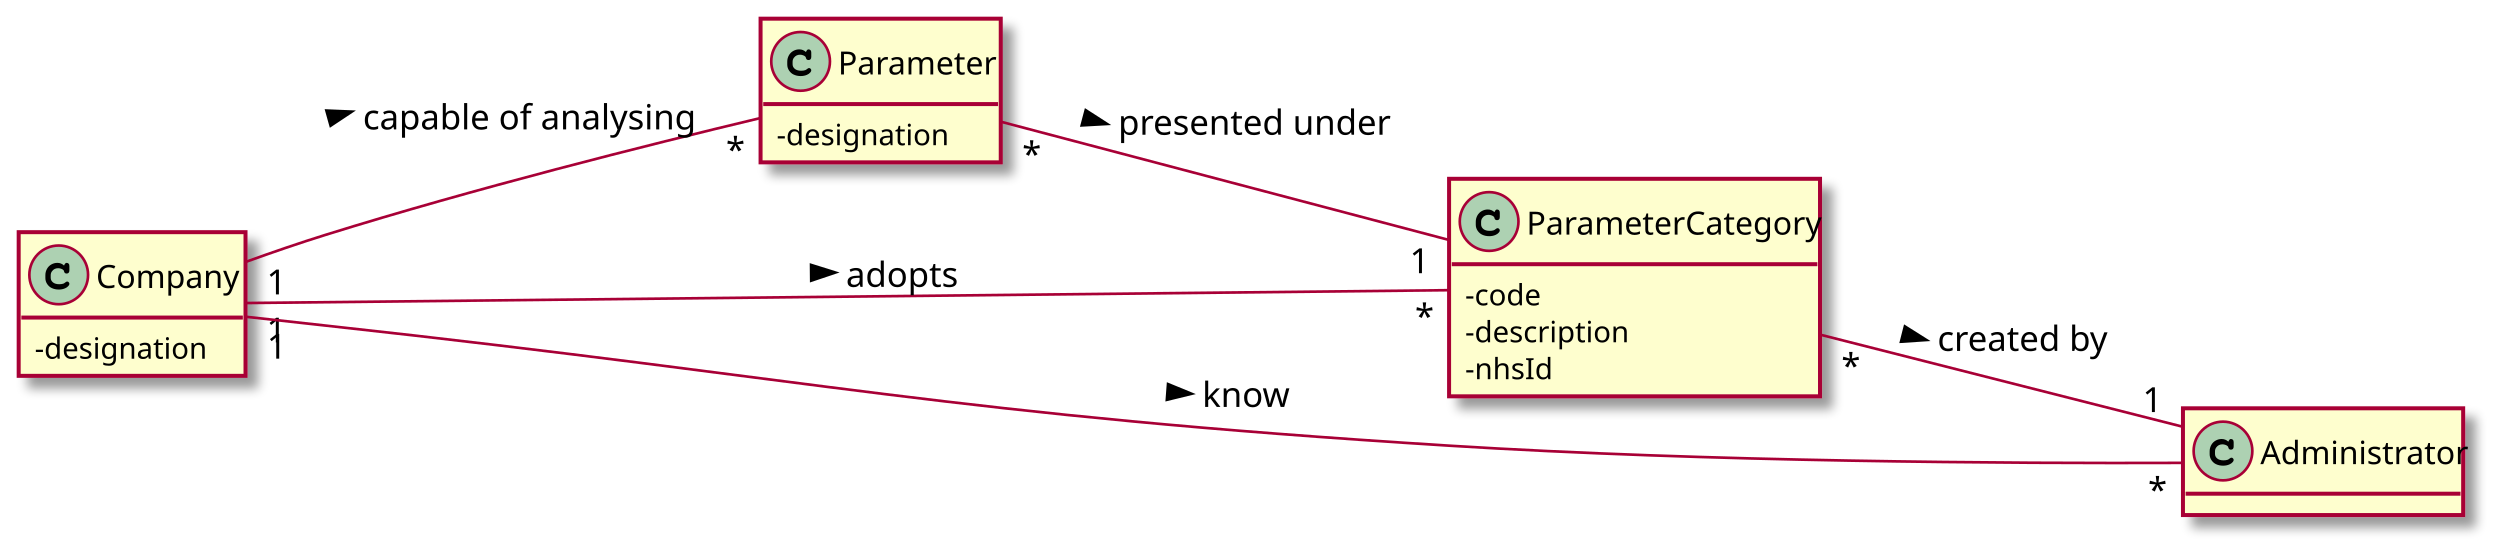
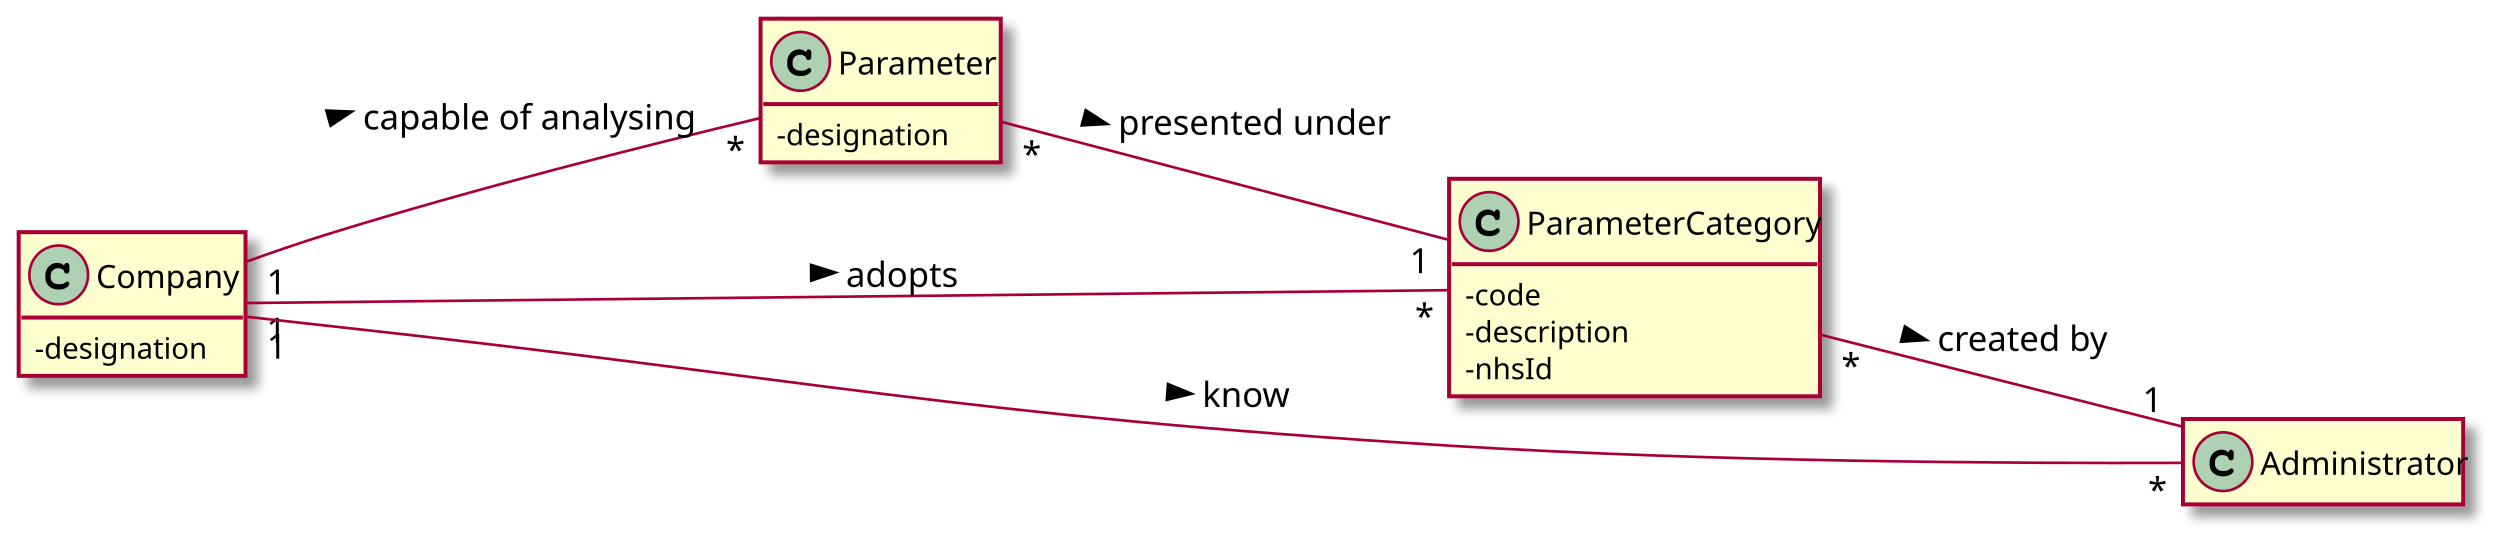
- <svg xmlns="http://www.w3.org/2000/svg" contentScriptType="application/ecmascript" contentStyleType="text/css" height="258.75px" preserveAspectRatio="none" style="width:1171px;height:258px;" version="1.1" viewBox="0 0 1171 258" width="1171.25px" zoomAndPan="magnify">
+ <svg xmlns="http://www.w3.org/2000/svg" contentScriptType="application/ecmascript" contentStyleType="text/css" height="253.75px" preserveAspectRatio="none" style="width:1171px;height:253px;" version="1.1" viewBox="0 0 1171 253" width="1171.25px" zoomAndPan="magnify">
  <defs>
-     <filter height="300%" id="fuvsqgdaauls7" width="300%" x="-1" y="-1">
+     <filter height="300%" id="fs7hq2k8snrkr" width="300%" x="-1" y="-1">
      <feGaussianBlur result="blurOut" stdDeviation="2.5" />
      <feColorMatrix in="blurOut" result="blurOut2" type="matrix" values="0 0 0 0 0 0 0 0 0 0 0 0 0 0 0 0 0 0 .4 0" />
      <feOffset dx="5.0" dy="5.0" in="blurOut2" result="blurOut3" />
      <feBlend in="SourceGraphic" in2="blurOut3" mode="normal" />
    </filter>
  </defs>
  <g>
-     <rect codeLine="6" fill="#FEFECE" filter="url(#fuvsqgdaauls7)" height="67.295" id="Company" style="stroke:#A80036;stroke-width:1.875;" width="106.25" x="8.75" y="108.75" />
+     <rect codeLine="7" fill="#FEFECE" filter="url(#fs7hq2k8snrkr)" height="67.295" id="Company" style="stroke:#A80036;stroke-width:1.875;" width="106.25" x="8.75" y="108.75" />
    <ellipse cx="27.5" cy="128.75" fill="#ADD1B2" rx="13.75" ry="13.75" style="stroke:#A80036;stroke-width:1.25;" />
    <path d="M30,124.375 Q30.254,123.75 30.547,123.438 Q30.84,123.125 31.172,123.125 Q31.758,123.125 32.129,123.477 Q32.5,123.828 32.5,124.648 L32.5,126.602 Q32.5,127.422 32.148,127.773 Q31.797,128.125 31.25,128.125 Q30.762,128.125 30.449,127.91 Q30.137,127.695 30,127.129 Q29.941,126.738 29.727,126.523 Q29.336,126.113 28.633,125.879 Q27.93,125.625 27.227,125.625 Q26.348,125.625 25.605,125.977 Q24.883,126.328 24.316,127.109 Q23.75,127.891 23.75,128.965 L23.75,130.117 Q23.75,131.406 24.805,132.266 Q25.859,133.125 27.734,133.125 Q28.848,133.125 29.629,132.871 Q30.078,132.734 30.586,132.285 Q30.918,132.031 31.094,131.953 Q31.27,131.875 31.484,131.875 Q31.895,131.875 32.188,132.207 Q32.5,132.519 32.5,132.969 Q32.5,133.398 32.07,133.906 Q31.445,134.648 30.449,135.059 Q29.141,135.625 27.539,135.625 Q25.664,135.625 24.16,134.883 Q22.949,134.297 22.09,133.027 Q21.25,131.758 21.25,130.254 L21.25,128.887 Q21.25,127.324 21.992,125.957 Q22.754,124.59 24.062,123.867 Q25.391,123.125 26.875,123.125 Q27.773,123.125 28.555,123.438 Q29.336,123.75 30,124.375 Z " fill="#000000" />
    <text fill="#000000" font-family="sans-serif" font-size="15" lengthAdjust="spacing" textLength="66.25" x="45" y="134.888">Company</text>
    <line style="stroke:#A80036;stroke-width:1.875;" x1="10" x2="113.75" y1="148.75" y2="148.75" />
    <text fill="#000000" font-family="sans-serif" font-size="13.75" lengthAdjust="spacing" textLength="73.75" x="16.25" y="168.024">-designation</text>
-     <rect codeLine="10" fill="#FEFECE" filter="url(#fuvsqgdaauls7)" height="67.295" id="Parameter" style="stroke:#A80036;stroke-width:1.875;" width="112.5" x="356.25" y="8.75" />
+     <rect codeLine="11" fill="#FEFECE" filter="url(#fs7hq2k8snrkr)" height="67.295" id="Parameter" style="stroke:#A80036;stroke-width:1.875;" width="112.5" x="356.25" y="8.75" />
    <ellipse cx="375" cy="28.75" fill="#ADD1B2" rx="13.75" ry="13.75" style="stroke:#A80036;stroke-width:1.25;" />
    <path d="M377.5,24.375 Q377.754,23.75 378.047,23.438 Q378.34,23.125 378.672,23.125 Q379.258,23.125 379.629,23.477 Q380,23.828 380,24.648 L380,26.602 Q380,27.422 379.648,27.773 Q379.297,28.125 378.75,28.125 Q378.262,28.125 377.949,27.91 Q377.637,27.695 377.5,27.129 Q377.441,26.738 377.227,26.523 Q376.836,26.113 376.133,25.879 Q375.43,25.625 374.727,25.625 Q373.848,25.625 373.106,25.977 Q372.383,26.328 371.816,27.109 Q371.25,27.891 371.25,28.965 L371.25,30.117 Q371.25,31.406 372.305,32.266 Q373.359,33.125 375.234,33.125 Q376.348,33.125 377.129,32.871 Q377.578,32.734 378.086,32.285 Q378.418,32.031 378.594,31.953 Q378.769,31.875 378.984,31.875 Q379.394,31.875 379.688,32.207 Q380,32.52 380,32.969 Q380,33.398 379.57,33.906 Q378.945,34.648 377.949,35.059 Q376.641,35.625 375.039,35.625 Q373.164,35.625 371.66,34.883 Q370.449,34.297 369.59,33.027 Q368.75,31.758 368.75,30.254 L368.75,28.887 Q368.75,27.324 369.492,25.957 Q370.254,24.59 371.562,23.867 Q372.891,23.125 374.375,23.125 Q375.273,23.125 376.055,23.438 Q376.836,23.75 377.5,24.375 Z " fill="#000000" />
    <text fill="#000000" font-family="sans-serif" font-size="15" lengthAdjust="spacing" textLength="72.5" x="392.5" y="34.888">Parameter</text>
    <line style="stroke:#A80036;stroke-width:1.875;" x1="357.5" x2="467.5" y1="48.75" y2="48.75" />
    <text fill="#000000" font-family="sans-serif" font-size="13.75" lengthAdjust="spacing" textLength="73.75" x="363.75" y="68.024">-designation</text>
-     <rect codeLine="14" fill="#FEFECE" filter="url(#fuvsqgdaauls7)" height="101.885" id="ParameterCategory" style="stroke:#A80036;stroke-width:1.875;" width="173.75" x="678.75" y="83.75" />
+     <rect codeLine="15" fill="#FEFECE" filter="url(#fs7hq2k8snrkr)" height="101.885" id="ParameterCategory" style="stroke:#A80036;stroke-width:1.875;" width="173.75" x="678.75" y="83.75" />
    <ellipse cx="697.5" cy="103.75" fill="#ADD1B2" rx="13.75" ry="13.75" style="stroke:#A80036;stroke-width:1.25;" />
    <path d="M700,99.375 Q700.254,98.75 700.547,98.438 Q700.84,98.125 701.172,98.125 Q701.758,98.125 702.129,98.477 Q702.5,98.828 702.5,99.648 L702.5,101.602 Q702.5,102.422 702.148,102.773 Q701.797,103.125 701.25,103.125 Q700.762,103.125 700.449,102.91 Q700.137,102.695 700,102.129 Q699.941,101.738 699.727,101.523 Q699.336,101.113 698.633,100.879 Q697.93,100.625 697.227,100.625 Q696.348,100.625 695.606,100.977 Q694.883,101.328 694.316,102.109 Q693.75,102.891 693.75,103.965 L693.75,105.117 Q693.75,106.406 694.805,107.266 Q695.859,108.125 697.734,108.125 Q698.848,108.125 699.629,107.871 Q700.078,107.734 700.586,107.285 Q700.918,107.031 701.094,106.953 Q701.269,106.875 701.484,106.875 Q701.894,106.875 702.188,107.207 Q702.5,107.519 702.5,107.969 Q702.5,108.398 702.07,108.906 Q701.445,109.648 700.449,110.059 Q699.141,110.625 697.539,110.625 Q695.664,110.625 694.16,109.883 Q692.949,109.297 692.09,108.027 Q691.25,106.758 691.25,105.254 L691.25,103.887 Q691.25,102.324 691.992,100.957 Q692.754,99.59 694.062,98.867 Q695.391,98.125 696.875,98.125 Q697.773,98.125 698.555,98.438 Q699.336,98.75 700,99.375 Z " fill="#000000" />
    <text fill="#000000" font-family="sans-serif" font-size="15" lengthAdjust="spacing" textLength="133.75" x="715" y="109.888">ParameterCategory</text>
    <line style="stroke:#A80036;stroke-width:1.875;" x1="680" x2="851.25" y1="123.75" y2="123.75" />
    <text fill="#000000" font-family="sans-serif" font-size="13.75" lengthAdjust="spacing" textLength="35" x="686.25" y="143.024">-code</text>
    <text fill="#000000" font-family="sans-serif" font-size="13.75" lengthAdjust="spacing" textLength="71.25" x="686.25" y="160.319">-description</text>
    <text fill="#000000" font-family="sans-serif" font-size="13.75" lengthAdjust="spacing" textLength="37.5" x="686.25" y="177.613">-nhsId</text>
-     <rect codeLine="20" fill="#FEFECE" filter="url(#fuvsqgdaauls7)" height="50" id="Administrator" style="stroke:#A80036;stroke-width:1.875;" width="131.25" x="1022.5" y="191.25" />
-     <ellipse cx="1041.25" cy="211.25" fill="#ADD1B2" rx="13.75" ry="13.75" style="stroke:#A80036;stroke-width:1.25;" />
-     <path d="M1043.75,206.875 Q1044.004,206.25 1044.297,205.938 Q1044.59,205.625 1044.922,205.625 Q1045.508,205.625 1045.879,205.977 Q1046.25,206.328 1046.25,207.148 L1046.25,209.102 Q1046.25,209.922 1045.898,210.273 Q1045.547,210.625 1045,210.625 Q1044.512,210.625 1044.199,210.41 Q1043.887,210.195 1043.75,209.629 Q1043.691,209.238 1043.477,209.023 Q1043.086,208.613 1042.383,208.379 Q1041.68,208.125 1040.977,208.125 Q1040.098,208.125 1039.355,208.477 Q1038.633,208.828 1038.066,209.609 Q1037.5,210.391 1037.5,211.465 L1037.5,212.617 Q1037.5,213.906 1038.555,214.766 Q1039.609,215.625 1041.484,215.625 Q1042.598,215.625 1043.379,215.371 Q1043.828,215.234 1044.336,214.785 Q1044.668,214.531 1044.844,214.453 Q1045.02,214.375 1045.234,214.375 Q1045.645,214.375 1045.938,214.707 Q1046.25,215.019 1046.25,215.469 Q1046.25,215.898 1045.82,216.406 Q1045.195,217.148 1044.199,217.559 Q1042.891,218.125 1041.289,218.125 Q1039.414,218.125 1037.91,217.383 Q1036.699,216.797 1035.84,215.527 Q1035,214.258 1035,212.754 L1035,211.387 Q1035,209.824 1035.742,208.457 Q1036.504,207.09 1037.812,206.367 Q1039.141,205.625 1040.625,205.625 Q1041.523,205.625 1042.305,205.938 Q1043.086,206.25 1043.75,206.875 Z " fill="#000000" />
-     <text fill="#000000" font-family="sans-serif" font-size="15" lengthAdjust="spacing" textLength="91.25" x="1058.75" y="217.388">Administrator</text>
-     <line style="stroke:#A80036;stroke-width:1.875;" x1="1023.75" x2="1152.5" y1="231.25" y2="231.25" />
-     <path codeLine="24" d="M115.3,122.6 C127.438,118.225 140.363,113.775 152.5,110 C221.863,88.388 303.125,67.975 355.812,55.375 " fill="none" id="Company-Parameter" style="stroke:#A80036;stroke-width:1.25;" />
+     <rect codeLine="21" fill="#FEFECE" filter="url(#fs7hq2k8snrkr)" height="40" id="Administrator" style="stroke:#A80036;stroke-width:1.875;" width="131.25" x="1022.5" y="196.25" />
+     <ellipse cx="1041.25" cy="216.25" fill="#ADD1B2" rx="13.75" ry="13.75" style="stroke:#A80036;stroke-width:1.25;" />
+     <path d="M1043.75,211.875 Q1044.004,211.25 1044.297,210.938 Q1044.59,210.625 1044.922,210.625 Q1045.508,210.625 1045.879,210.977 Q1046.25,211.328 1046.25,212.148 L1046.25,214.102 Q1046.25,214.922 1045.898,215.273 Q1045.547,215.625 1045,215.625 Q1044.512,215.625 1044.199,215.41 Q1043.887,215.195 1043.75,214.629 Q1043.691,214.238 1043.477,214.023 Q1043.086,213.613 1042.383,213.379 Q1041.68,213.125 1040.977,213.125 Q1040.098,213.125 1039.355,213.477 Q1038.633,213.828 1038.066,214.609 Q1037.5,215.391 1037.5,216.465 L1037.5,217.617 Q1037.5,218.906 1038.555,219.766 Q1039.609,220.625 1041.484,220.625 Q1042.598,220.625 1043.379,220.371 Q1043.828,220.234 1044.336,219.785 Q1044.668,219.531 1044.844,219.453 Q1045.02,219.375 1045.234,219.375 Q1045.645,219.375 1045.938,219.707 Q1046.25,220.019 1046.25,220.469 Q1046.25,220.898 1045.82,221.406 Q1045.195,222.148 1044.199,222.559 Q1042.891,223.125 1041.289,223.125 Q1039.414,223.125 1037.91,222.383 Q1036.699,221.797 1035.84,220.527 Q1035,219.258 1035,217.754 L1035,216.387 Q1035,214.824 1035.742,213.457 Q1036.504,212.09 1037.812,211.367 Q1039.141,210.625 1040.625,210.625 Q1041.523,210.625 1042.305,210.938 Q1043.086,211.25 1043.75,211.875 Z " fill="#000000" />
+     <text fill="#000000" font-family="sans-serif" font-size="15" lengthAdjust="spacing" textLength="91.25" x="1058.75" y="222.388">Administrator</text>
+     <path codeLine="25" d="M115.3,122.588 C127.438,118.225 140.363,113.775 152.5,110 C221.863,88.388 303.125,67.975 355.812,55.362 " fill="none" id="Company-Parameter" style="stroke:#A80036;stroke-width:1.25;" />
    <polygon fill="#000000" points="164.769,52.287,152.891,51.793,154.869,58.869,164.769,52.287" style="stroke:#000000;stroke-width:1.25;" />
    <text fill="#000000" font-family="sans-serif" font-size="16.25" lengthAdjust="spacing" textLength="147.5" x="170" y="60.619">capable of analysing</text>
-     <text fill="#000000" font-family="sans-serif" font-size="16.25" lengthAdjust="spacing" textLength="8.75" x="124.873" y="137.883">1</text>
-     <text fill="#000000" font-family="sans-serif" font-size="16.25" lengthAdjust="spacing" textLength="6.25" x="340.03" y="75.941">*</text>
-     <path codeLine="25" d="M115.263,141.938 C235.088,140.662 531.087,137.5 678.337,135.925 " fill="none" id="Company-ParameterCategory" style="stroke:#A80036;stroke-width:1.25;" />
+     <text fill="#000000" font-family="sans-serif" font-size="16.25" lengthAdjust="spacing" textLength="8.75" x="124.873" y="137.868">1</text>
+     <text fill="#000000" font-family="sans-serif" font-size="16.25" lengthAdjust="spacing" textLength="6.25" x="340.03" y="75.927">*</text>
+     <path codeLine="26" d="M115.263,141.938 C235.088,140.662 531.087,137.488 678.337,135.912 " fill="none" id="Company-ParameterCategory" style="stroke:#A80036;stroke-width:1.25;" />
    <polygon fill="#000000" points="391.25,127.653,379.905,124.1,379.983,131.447,391.25,127.653" style="stroke:#000000;stroke-width:1.25;" />
    <text fill="#000000" font-family="sans-serif" font-size="16.25" lengthAdjust="spacing" textLength="48.75" x="396.25" y="134.369">adopts</text>
    <text fill="#000000" font-family="sans-serif" font-size="16.25" lengthAdjust="spacing" textLength="8.75" x="124.829" y="160.423">1</text>
-     <text fill="#000000" font-family="sans-serif" font-size="16.25" lengthAdjust="spacing" textLength="6.25" x="662.764" y="153.975">*</text>
-     <path codeLine="26" d="M115.112,148.363 C127.362,149.725 140.4,151.175 152.5,152.5 C386.325,178.075 443.988,194.075 678.75,208.75 C800.05,216.338 941.987,217.125 1022.475,216.812 " fill="none" id="Company-Administrator" style="stroke:#A80036;stroke-width:1.25;" />
-     <polygon fill="#000000" points="558.107,184.44,547.109,179.926,546.557,187.253,558.107,184.44" style="stroke:#000000;stroke-width:1.25;" />
+     <text fill="#000000" font-family="sans-serif" font-size="16.25" lengthAdjust="spacing" textLength="6.25" x="662.764" y="153.961">*</text>
+     <path codeLine="27" d="M115.112,148.35 C127.362,149.725 140.4,151.175 152.5,152.5 C386.325,178.075 443.988,194.075 678.75,208.75 C800.05,216.325 941.987,217.113 1022.475,216.812 " fill="none" id="Company-Administrator" style="stroke:#A80036;stroke-width:1.25;" />
+     <polygon fill="#000000" points="558.107,184.44,547.109,179.926,546.557,187.252,558.107,184.44" style="stroke:#000000;stroke-width:1.25;" />
    <text fill="#000000" font-family="sans-serif" font-size="16.25" lengthAdjust="spacing" textLength="37.5" x="563.125" y="190.619">know</text>
-     <text fill="#000000" font-family="sans-serif" font-size="16.25" lengthAdjust="spacing" textLength="8.75" x="125.015" y="168.013">1</text>
+     <text fill="#000000" font-family="sans-serif" font-size="16.25" lengthAdjust="spacing" textLength="8.75" x="125.015" y="167.999">1</text>
    <text fill="#000000" font-family="sans-serif" font-size="16.25" lengthAdjust="spacing" textLength="6.25" x="1006.124" y="235.265">*</text>
-     <path codeLine="27" d="M468.925,57.05 C525.138,71.888 613.112,95.1 678.462,112.338 " fill="none" id="Parameter-ParameterCategory" style="stroke:#A80036;stroke-width:1.25;" />
+     <path codeLine="28" d="M468.925,57.05 C525.138,71.888 613.112,95.088 678.462,112.325 " fill="none" id="Parameter-ParameterCategory" style="stroke:#A80036;stroke-width:1.25;" />
    <polygon fill="#000000" points="518.543,58.064,508.548,51.628,506.674,58.732,518.543,58.064" style="stroke:#000000;stroke-width:1.25;" />
    <text fill="#000000" font-family="sans-serif" font-size="16.25" lengthAdjust="spacing" textLength="116.25" x="523.75" y="63.119">presented under</text>
    <text fill="#000000" font-family="sans-serif" font-size="16.25" lengthAdjust="spacing" textLength="6.25" x="478.788" y="78.038">*</text>
-     <text fill="#000000" font-family="sans-serif" font-size="16.25" lengthAdjust="spacing" textLength="8.75" x="660.273" y="127.955">1</text>
-     <path codeLine="28" d="M852.625,156.775 C905.95,170.312 973.4,187.438 1022.212,199.838 " fill="none" id="ParameterCategory-Administrator" style="stroke:#A80036;stroke-width:1.25;" />
-     <polygon fill="#000000" points="902.308,159.258,892.253,152.915,890.445,160.036,902.308,159.258" style="stroke:#000000;stroke-width:1.25;" />
+     <text fill="#000000" font-family="sans-serif" font-size="16.25" lengthAdjust="spacing" textLength="8.75" x="660.273" y="127.941">1</text>
+     <path codeLine="29" d="M852.625,156.775 C905.95,170.312 973.4,187.438 1022.212,199.825 " fill="none" id="ParameterCategory-Administrator" style="stroke:#A80036;stroke-width:1.25;" />
+     <polygon fill="#000000" points="902.308,159.257,892.253,152.915,890.445,160.036,902.308,159.257" style="stroke:#000000;stroke-width:1.25;" />
    <text fill="#000000" font-family="sans-serif" font-size="16.25" lengthAdjust="spacing" textLength="76.25" x="907.5" y="164.369">created by</text>
    <text fill="#000000" font-family="sans-serif" font-size="16.25" lengthAdjust="spacing" textLength="6.25" x="862.482" y="177.177">*</text>
-     <text fill="#000000" font-family="sans-serif" font-size="16.25" lengthAdjust="spacing" textLength="8.75" x="1003.578" y="193.023">1</text>
+     <text fill="#000000" font-family="sans-serif" font-size="16.25" lengthAdjust="spacing" textLength="8.75" x="1003.578" y="193.009">1</text>
  </g>
</svg>
